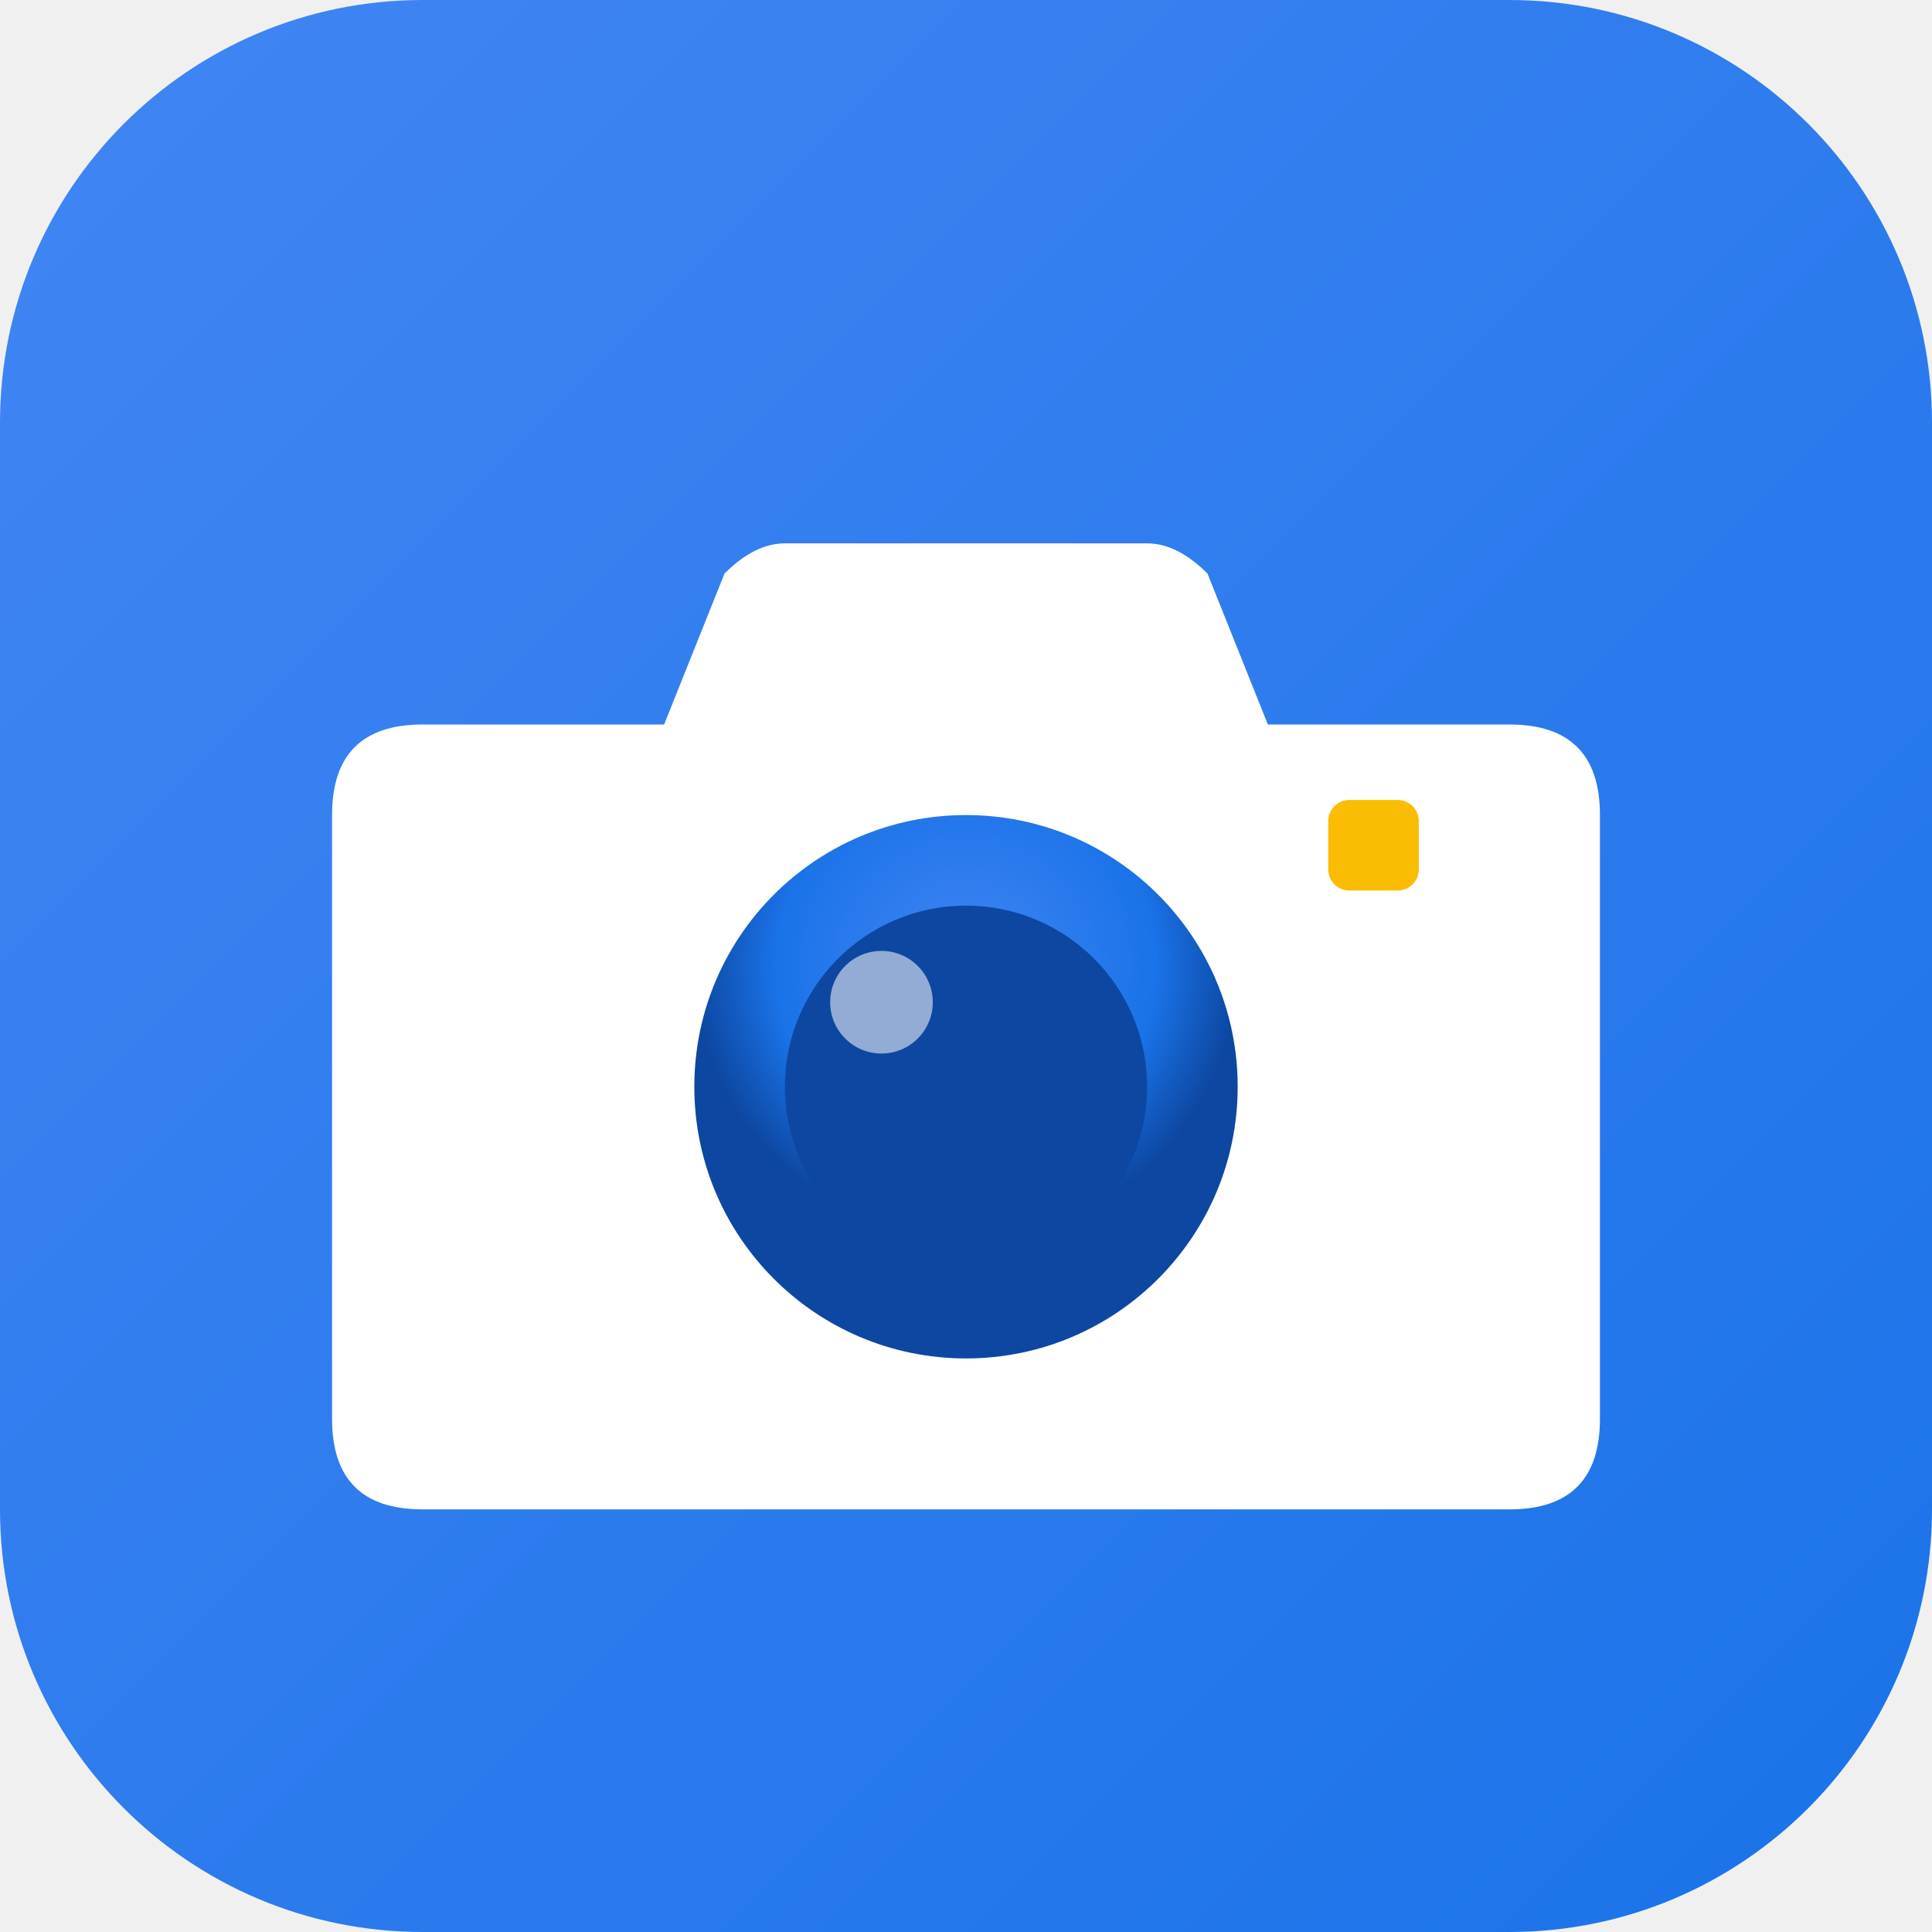
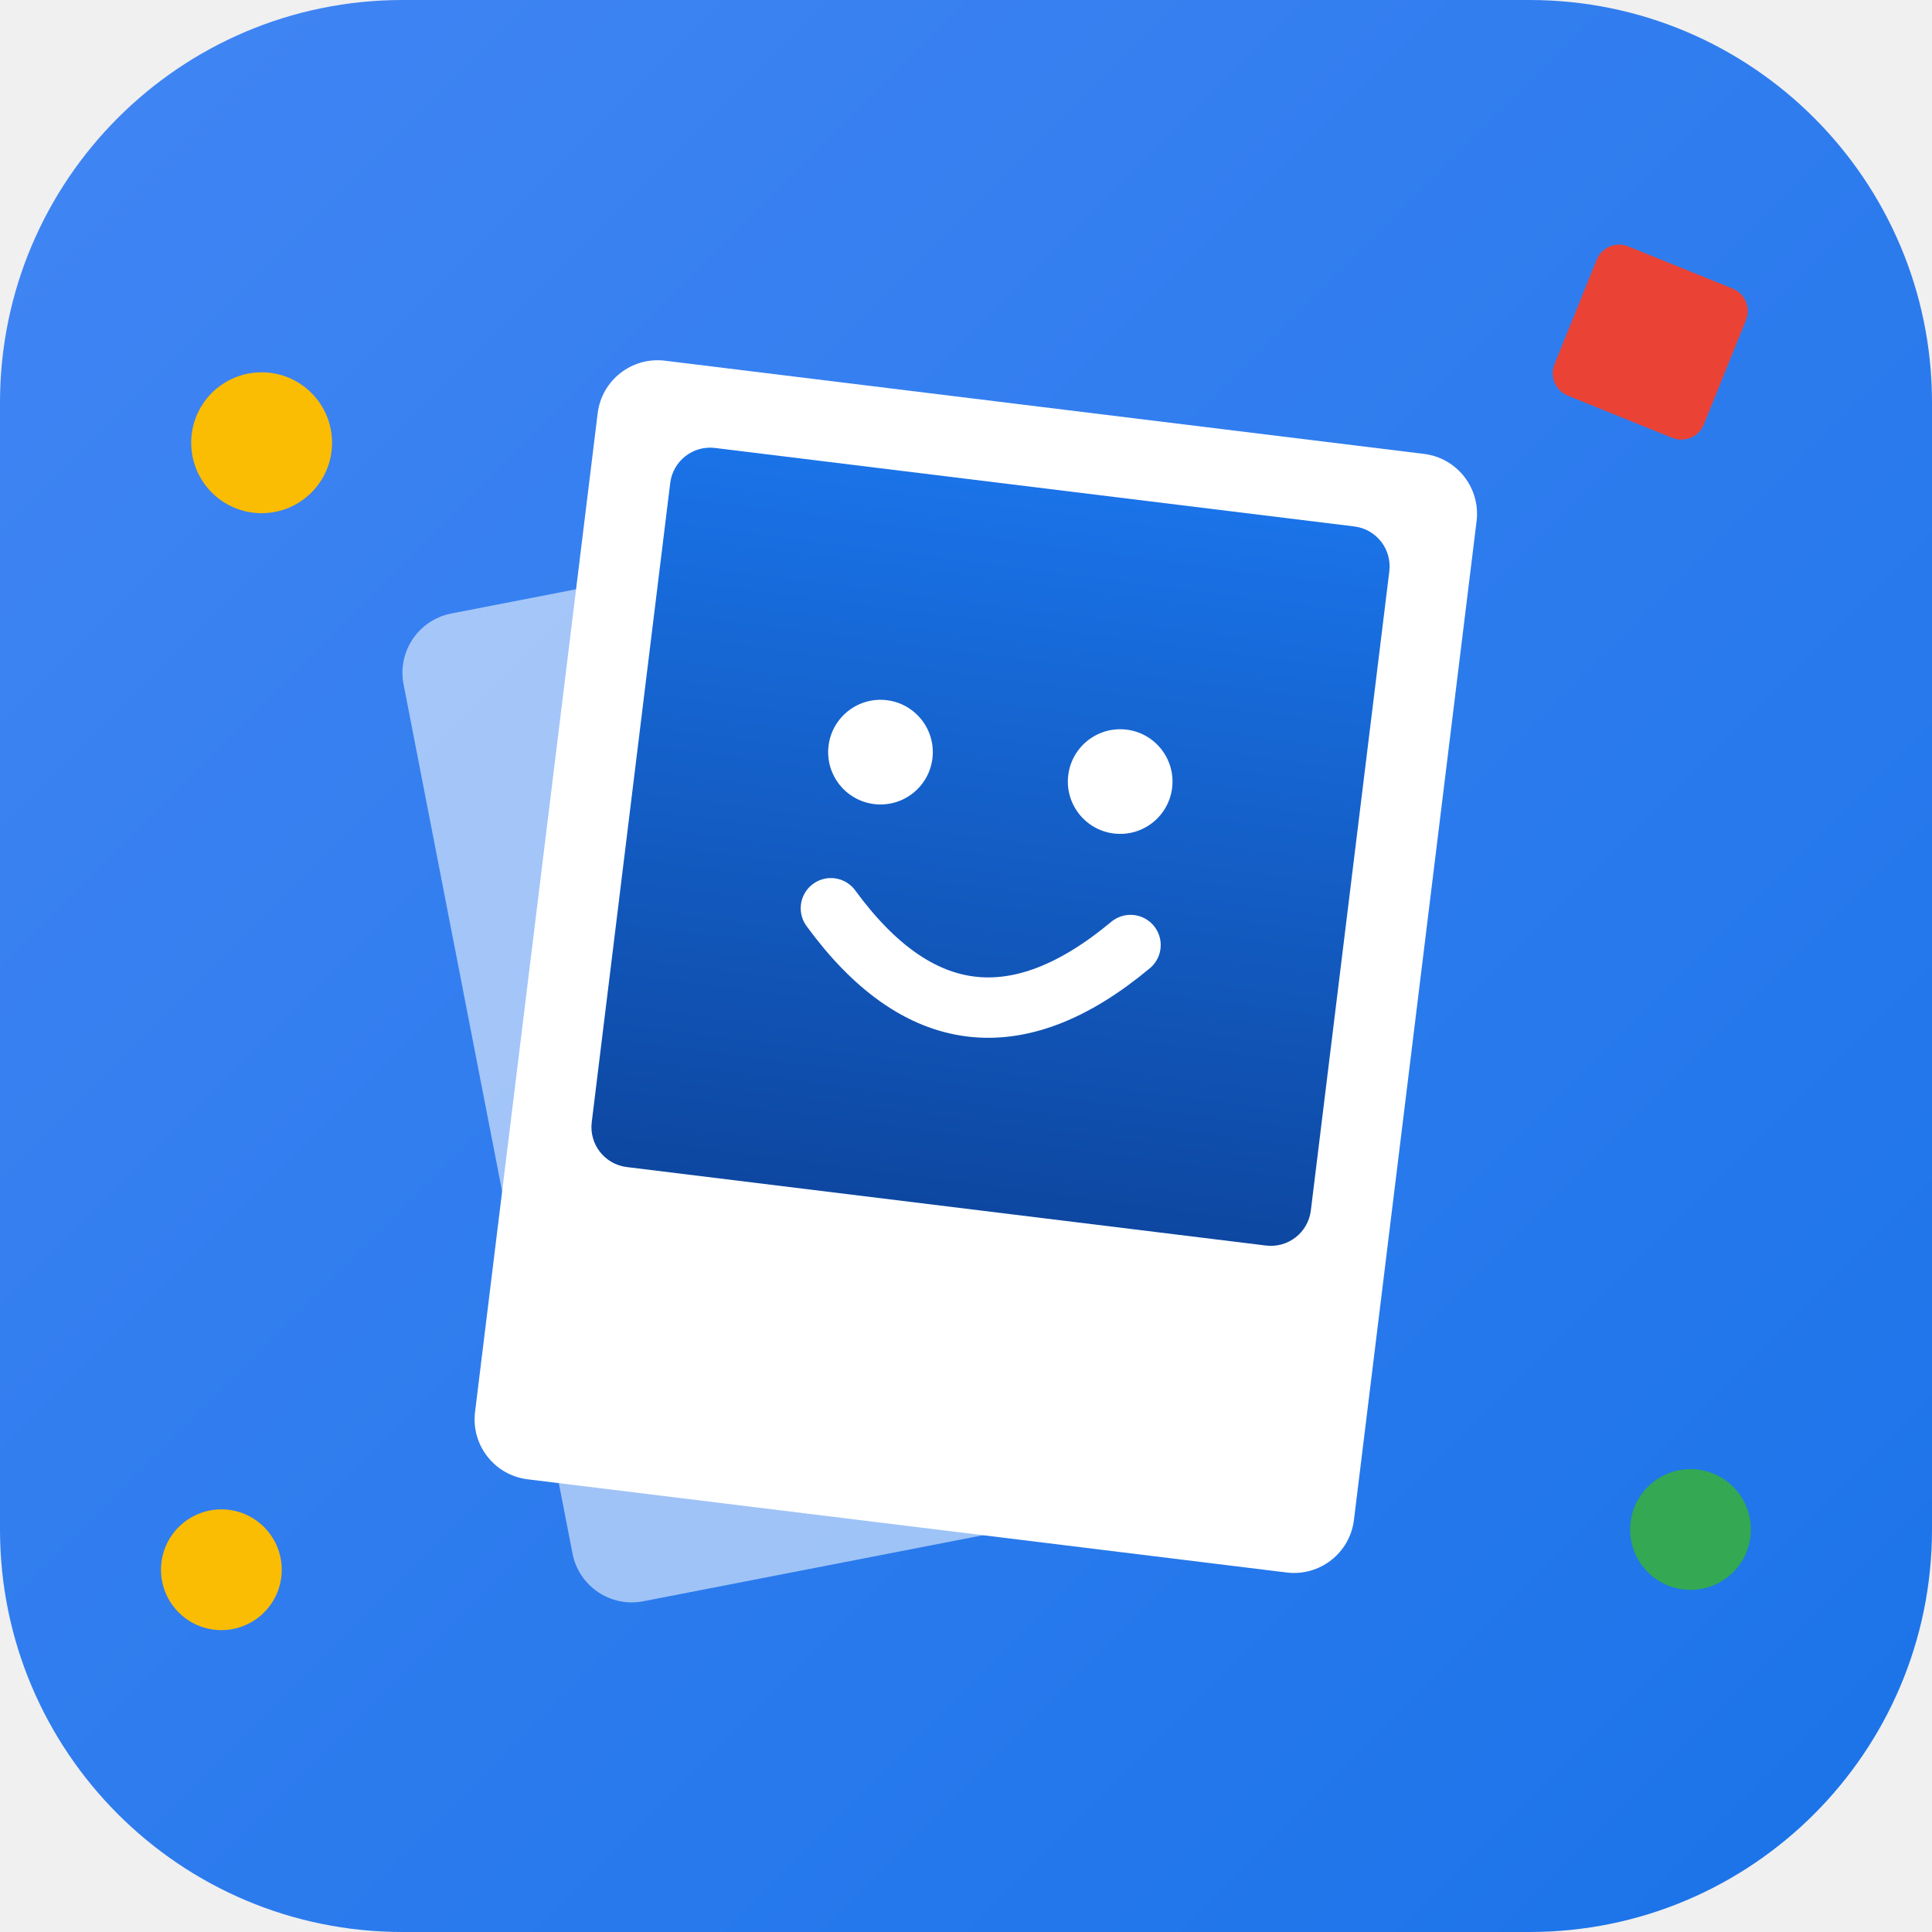
- <svg xmlns="http://www.w3.org/2000/svg" viewBox="0 0 64 64">
+ <svg xmlns="http://www.w3.org/2000/svg" viewBox="0 0 96 96" role="img" aria-label="Fotobox">
  <defs>
-     <linearGradient id="bg" x1="0" y1="0" x2="64" y2="64" gradientUnits="userSpaceOnUse">
+     <linearGradient id="fv-bg" x1="0" y1="0" x2="96" y2="96" gradientUnits="userSpaceOnUse">
      <stop offset="0" stop-color="#4285f4" />
      <stop offset="1" stop-color="#1a73e8" />
    </linearGradient>
-     <radialGradient id="lens" cx="32" cy="32" r="9" gradientUnits="userSpaceOnUse">
-       <stop offset="0" stop-color="#4285f4" />
-       <stop offset="0.7" stop-color="#1a73e8" />
+     <linearGradient id="fv-photo" x1="0" y1="0" x2="0" y2="1">
+       <stop offset="0" stop-color="#1a73e8" />
      <stop offset="1" stop-color="#0d47a1" />
-     </radialGradient>
+     </linearGradient>
  </defs>
-   <rect width="64" height="64" rx="14" fill="url(#bg)" />
-   <path d="M 14 24            L 22 24            L 24 19            Q 25 18 26 18            L 38 18            Q 39 18 40 19            L 42 24            L 50 24            Q 53 24 53 27            L 53 47            Q 53 50 50 50            L 14 50            Q 11 50 11 47            L 11 27            Q 11 24 14 24 Z" fill="#ffffff" />
-   <rect x="44" y="26.5" width="3" height="3" rx="0.7" fill="#fbbc04" />
-   <circle cx="32" cy="36" r="9" fill="url(#lens)" />
-   <circle cx="32" cy="36" r="6" fill="#0d47a1" />
-   <circle cx="29.2" cy="33.2" r="1.7" fill="#ffffff" opacity="0.55" />
+   <rect width="96" height="96" rx="20" fill="url(#fv-bg)" />
+   <circle cx="13" cy="22" r="3.5" fill="#fbbc04" />
+   <rect x="78" y="13" width="8" height="8" rx="1.2" fill="#ea4335" transform="rotate(22 82 17)" />
+   <circle cx="84" cy="76" r="3" fill="#34a853" />
+   <circle cx="11" cy="78" r="3" fill="#fbbc04" />
+   <g transform="rotate(-11 48 52)">
+     <rect x="24" y="26" width="40" height="50" rx="3" fill="#ffffff" opacity="0.55" />
+   </g>
+   <g transform="rotate(7 48 52)">
+     <rect x="26" y="20" width="44" height="56" rx="3" fill="#ffffff" />
+     <rect x="30" y="24" width="36" height="36" rx="2" fill="url(#fv-photo)" />
+     <circle cx="42" cy="38" r="2.6" fill="#ffffff" />
+     <circle cx="54" cy="38" r="2.6" fill="#ffffff" />
+     <path d="M 40.5 46 Q 48 54 55.5 46" stroke="#ffffff" stroke-width="3" fill="none" stroke-linecap="round" />
+   </g>
</svg>
